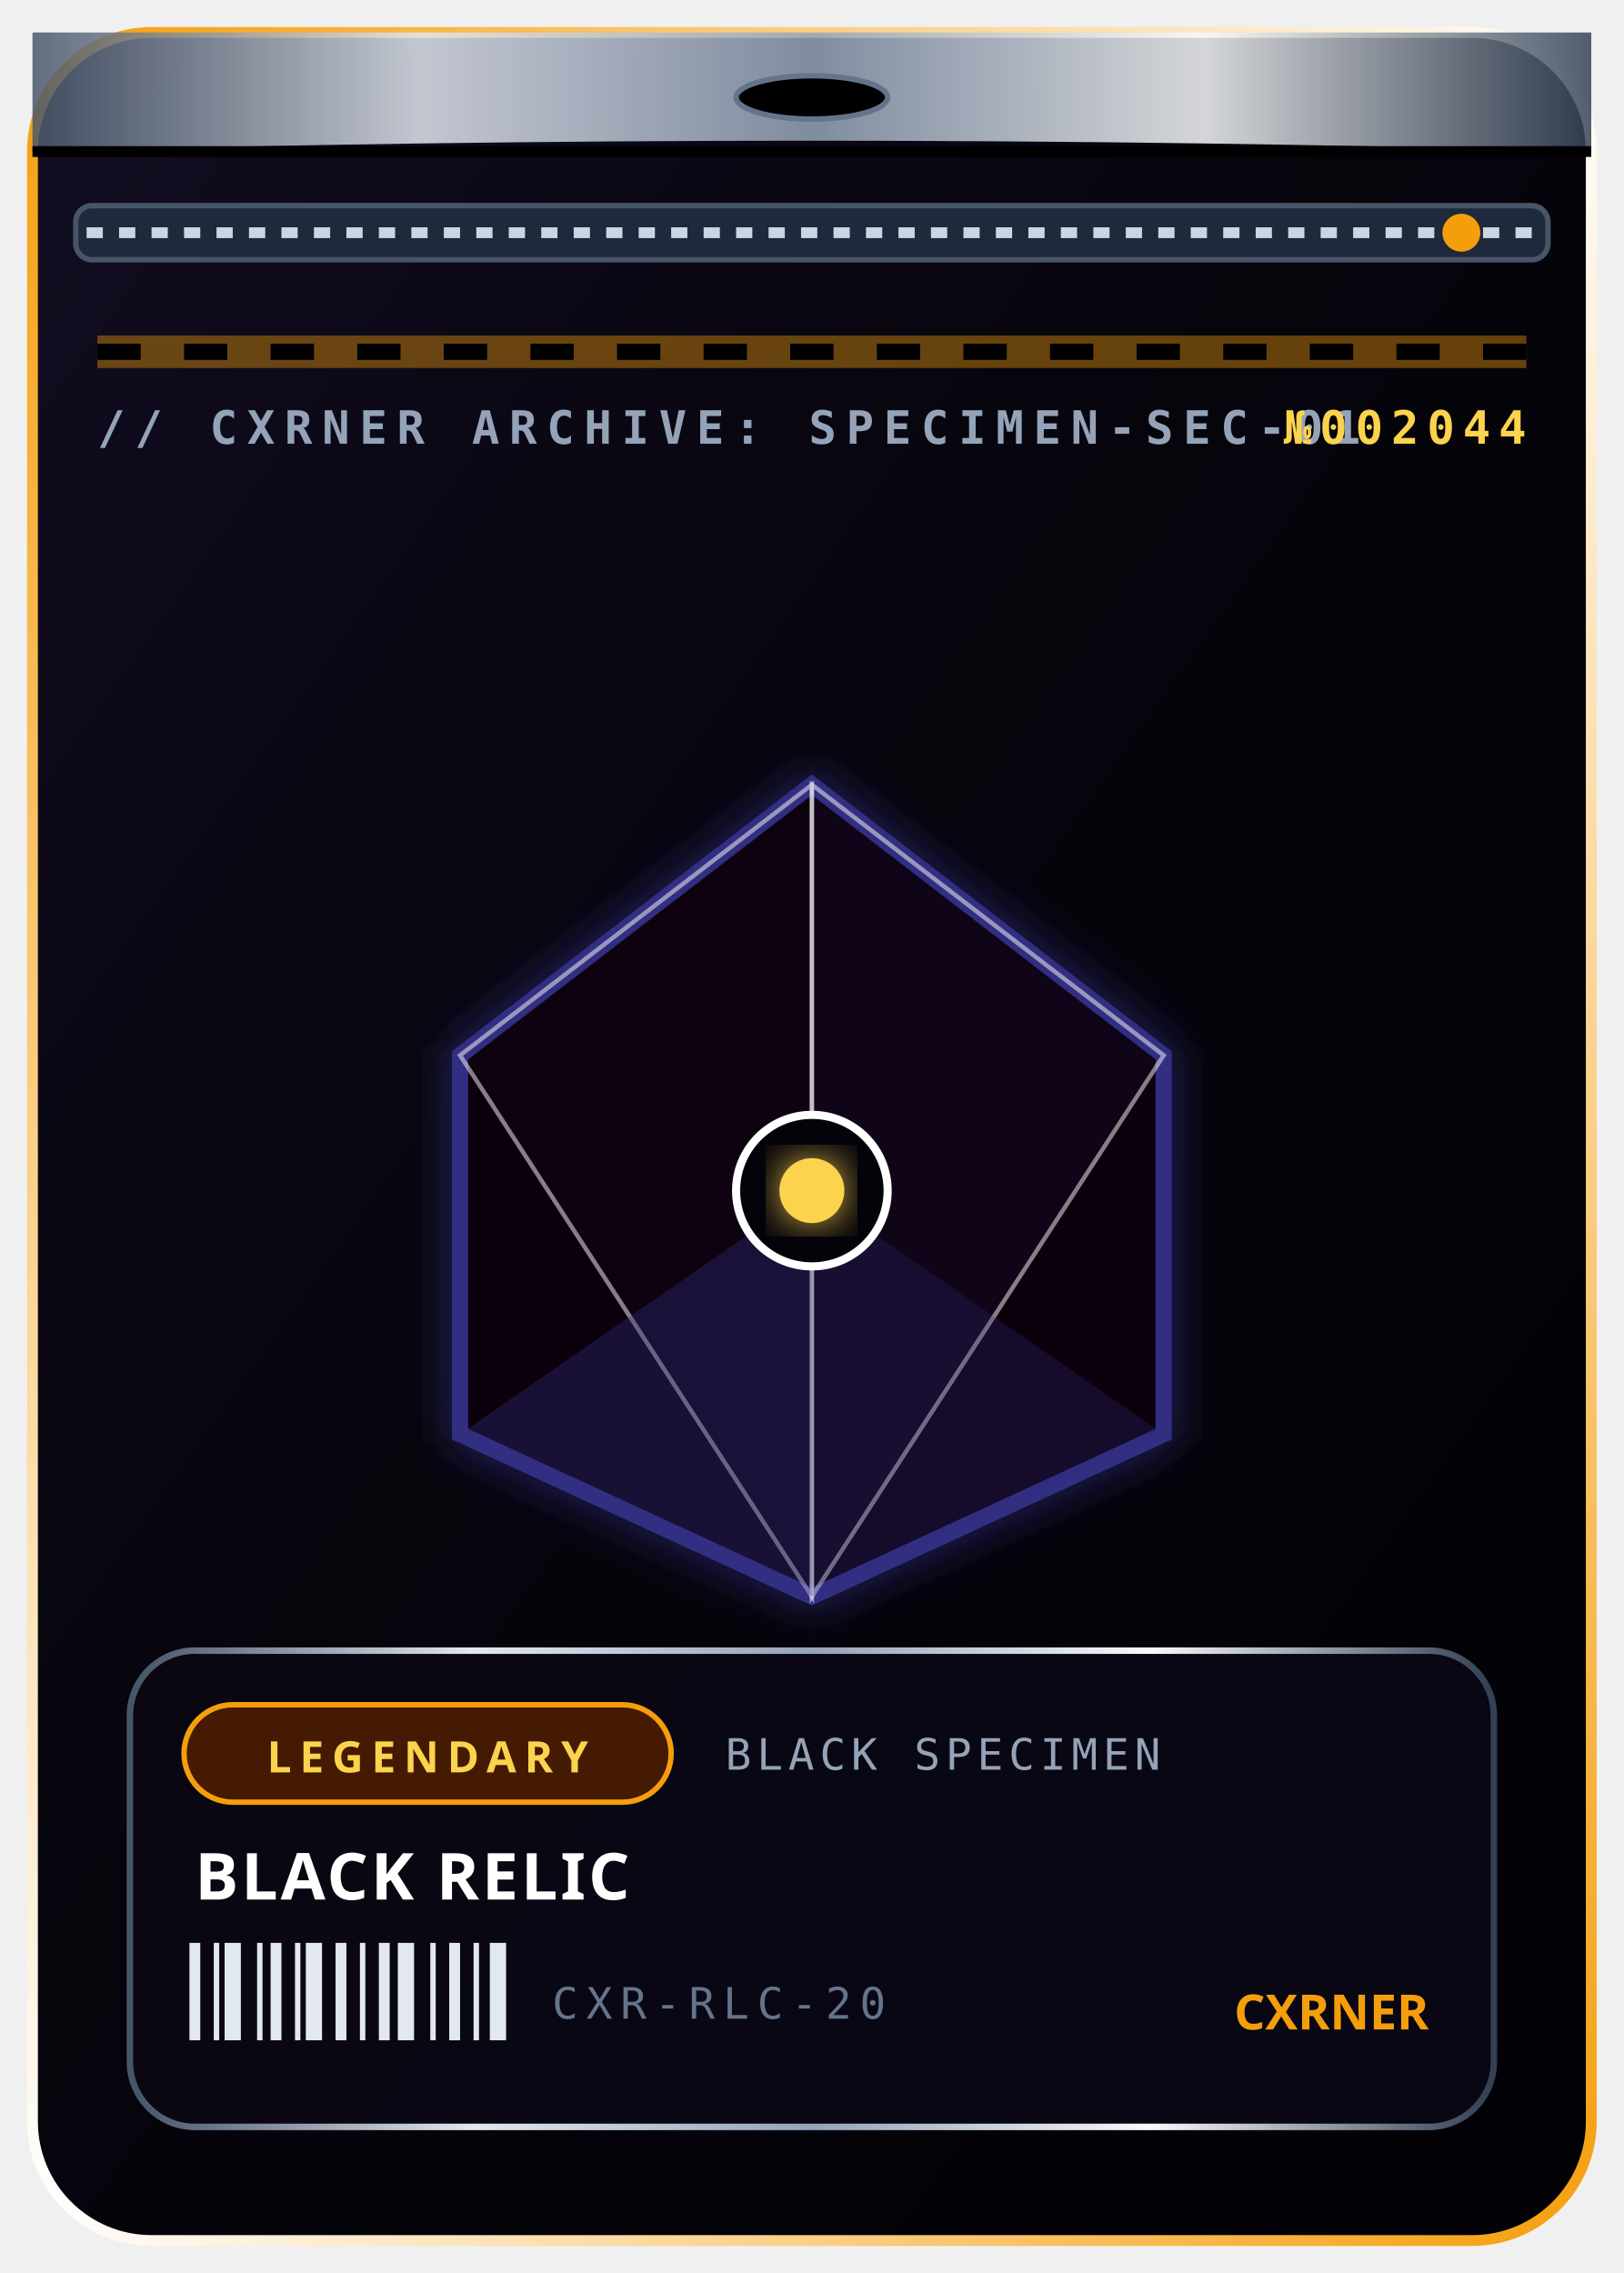
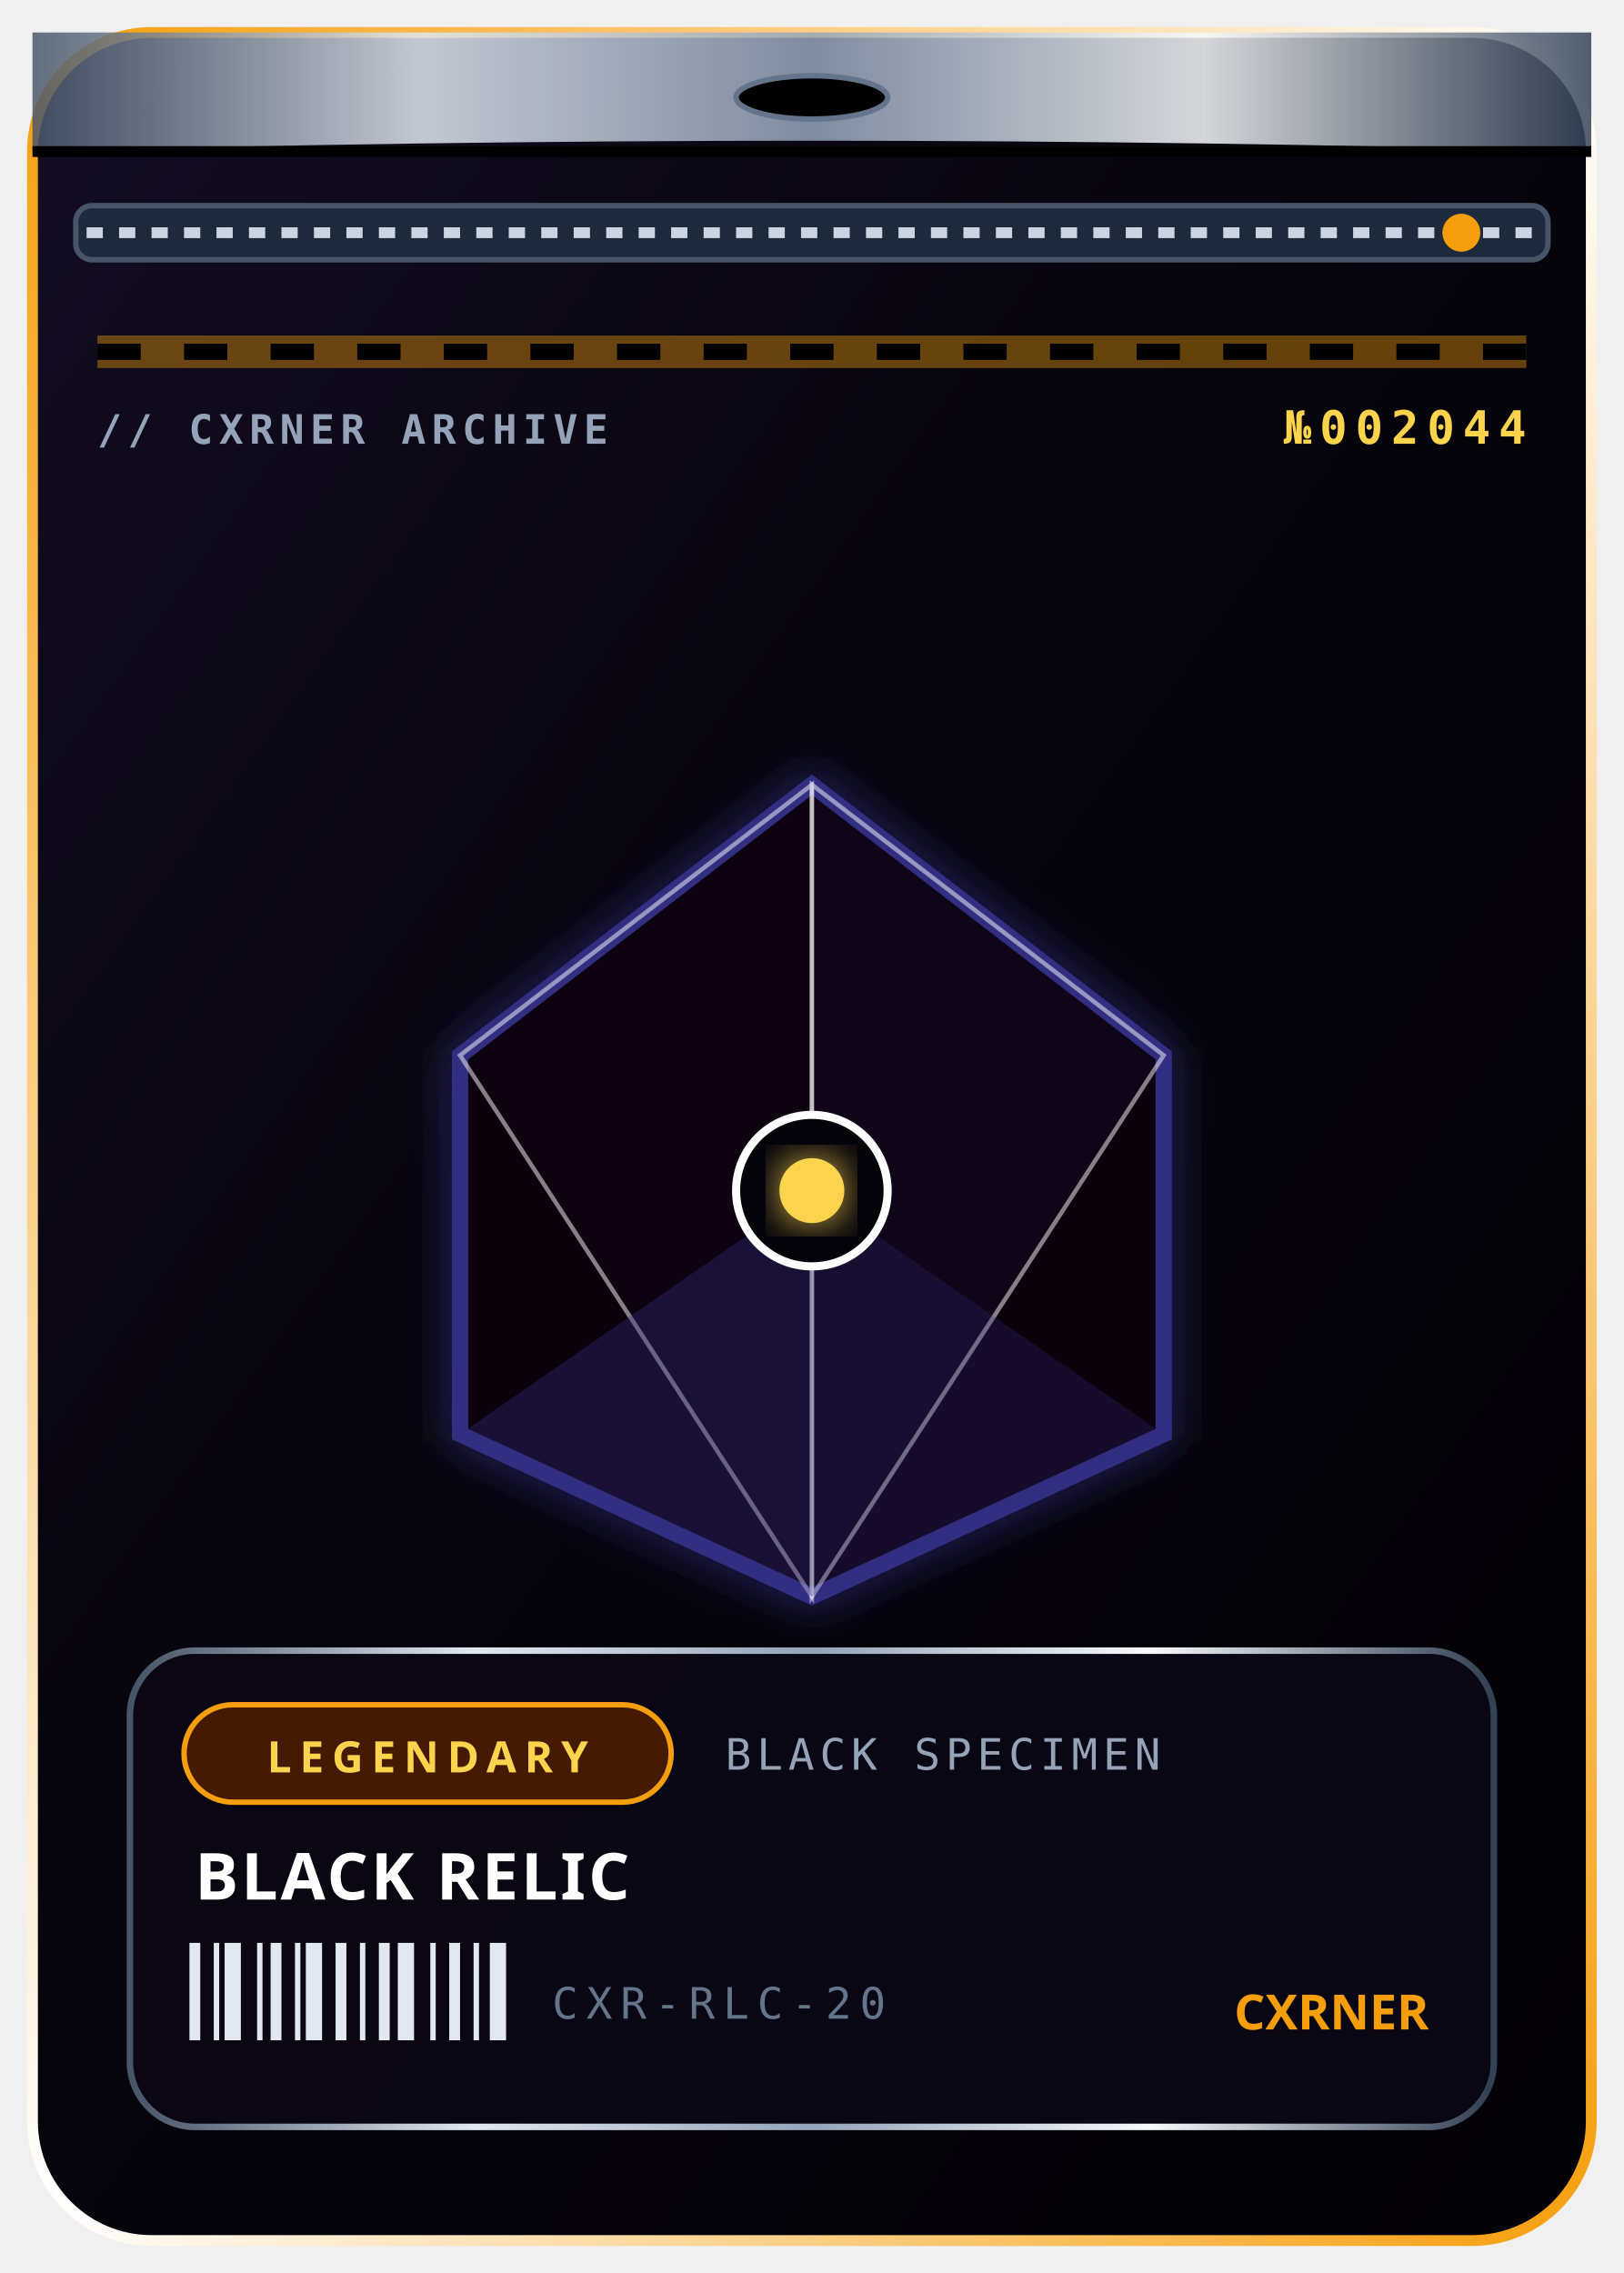
- <svg xmlns="http://www.w3.org/2000/svg" viewBox="0 0 300 420" width="100%" height="100%">
+ <svg xmlns="http://www.w3.org/2000/svg" viewBox="0 0 300 420" width="300" height="420">
  <defs>
    <filter id="glow" x="-20%" y="-20%" width="140%" height="140%">
      <feGaussianBlur stdDeviation="4" result="blur" />
      <feComposite in="SourceGraphic" in2="blur" operator="over" />
    </filter>
    <linearGradient id="bg_grad" x1="0%" y1="0%" x2="100%" y2="100%">
      <stop offset="0%" stop-color="#120D22" />
      <stop offset="40%" stop-color="#07050D" />
      <stop offset="100%" stop-color="#020105" />
    </linearGradient>
    <linearGradient id="foil_metal" x1="0%" y1="0%" x2="100%" y2="0%">
      <stop offset="0%" stop-color="#475569" />
      <stop offset="25%" stop-color="#E2E8F0" />
      <stop offset="50%" stop-color="#94A3B8" />
      <stop offset="75%" stop-color="#F8FAFC" />
      <stop offset="100%" stop-color="#334155" />
    </linearGradient>
    <linearGradient id="rarity_border" x1="0%" y1="0%" x2="100%" y2="100%">
      <stop offset="0%" stop-color="#F59E0B" />
      <stop offset="50%" stop-color="#FFFFFF" />
      <stop offset="100%" stop-color="#F59E0B" />
    </linearGradient>
  </defs>
  <rect x="6" y="6" width="288" height="408" rx="22" fill="url(#bg_grad)" stroke="url(#rarity_border)" stroke-width="2" />
  <path d="M 6 28 Q 150 24 294 28 L 294 6 Q 150 6 6 6 Z" fill="url(#foil_metal)" opacity="0.85" />
  <line x1="6" y1="28" x2="294" y2="28" stroke="#000000" stroke-width="2" />
  <ellipse cx="150" cy="18" rx="14" ry="4" fill="#000000" stroke="#64748B" stroke-width="1" />
  <rect x="14" y="38" width="272" height="10" rx="3" fill="#1E293B" stroke="#475569" stroke-width="1" />
  <line x1="16" y1="43" x2="284" y2="43" stroke="#CBD5E1" stroke-width="2" stroke-dasharray="3,3" />
  <circle cx="270" cy="43" r="3.5" fill="#F59E0B" />
  <g transform="translate(18, 62)">
    <rect x="0" y="0" width="264" height="6" fill="#F59E0B" opacity="0.4" />
    <line x1="0" y1="3" x2="264" y2="3" stroke="#000000" stroke-width="3" stroke-dasharray="8,8" />
-     <text x="0" y="20" font-family="'Space Grotesk', monospace" font-size="8.5" font-weight="700" fill="#94A3B8" letter-spacing="1.8">
-       // CXRNER ARCHIVE: SPECIMEN-SEC-01
+     <text x="0" y="20" font-family="'Space Grotesk', monospace" font-size="7.5" font-weight="700" fill="#94A3B8" letter-spacing="1.1">
+       // CXRNER ARCHIVE
    </text>
    <text x="264" y="20" font-family="'Space Grotesk', monospace" font-size="8.5" font-weight="700" fill="#FCD34D" letter-spacing="1.5" text-anchor="end">
      №002044
    </text>
  </g>
  <g transform="translate(150, 220)">
    <polygon points="0,-75 65,-25 65,45 0,75 -65,45 -65,-25" fill="#090611" stroke="#312E81" stroke-width="3" filter="url(#glow)" />
    <polygon points="0,-75 0,75 65,-25" fill="#312E81" fill-opacity="0.18" stroke="#FFFFFF" stroke-width="0.8" opacity="0.5" />
    <polygon points="0,-75 0,75 -65,-25" fill="#312E81" fill-opacity="0.08" stroke="#FFFFFF" stroke-width="0.8" opacity="0.5" />
    <polygon points="0,0 65,45 0,75" fill="#312E81" fill-opacity="0.25" />
    <polygon points="0,0 -65,45 0,75" fill="#312E81" fill-opacity="0.35" />
    <circle cx="0" cy="0" r="14" fill="#05030A" stroke="#FFFFFF" stroke-width="1.5" />
    <circle cx="0" cy="0" r="6" fill="#FCD34D" filter="url(#glow)" />
  </g>
  <g transform="translate(24, 305)">
    <rect x="0" y="0" width="252" height="88" rx="12" fill="#0A0814" fill-opacity="0.9" stroke="url(#foil_metal)" stroke-width="1.2" />
    <rect x="10" y="10" width="90" height="18" rx="9" fill="#451A03" stroke="#F59E0B" stroke-width="1" />
    <text x="55" y="22.5" font-family="'Unbounded', sans-serif" font-weight="800" font-size="8" fill="#FCD34D" letter-spacing="1.5" text-anchor="middle">
      LEGENDARY
    </text>
    <text x="110" y="22" font-family="'Space Grotesk', monospace" font-size="8" fill="#94A3B8" letter-spacing="1">
      BLACK SPECIMEN
    </text>
    <text x="12" y="46" font-family="'Unbounded', sans-serif" font-weight="900" font-size="12" fill="#FFFFFF" letter-spacing="0.5">
      BLACK RELIC
    </text>
    <g transform="translate(12, 54)">
      <line x1="0" y1="0" x2="0" y2="18" stroke="#E2E8F0" stroke-width="2" />
      <line x1="4" y1="0" x2="4" y2="18" stroke="#E2E8F0" stroke-width="1" />
      <line x1="7" y1="0" x2="7" y2="18" stroke="#E2E8F0" stroke-width="3" />
      <line x1="12" y1="0" x2="12" y2="18" stroke="#E2E8F0" stroke-width="1" />
      <line x1="15" y1="0" x2="15" y2="18" stroke="#E2E8F0" stroke-width="2" />
      <line x1="19" y1="0" x2="19" y2="18" stroke="#E2E8F0" stroke-width="1" />
      <line x1="22" y1="0" x2="22" y2="18" stroke="#E2E8F0" stroke-width="3" />
      <line x1="27" y1="0" x2="27" y2="18" stroke="#E2E8F0" stroke-width="2" />
      <line x1="31" y1="0" x2="31" y2="18" stroke="#E2E8F0" stroke-width="1" />
      <line x1="35" y1="0" x2="35" y2="18" stroke="#E2E8F0" stroke-width="2" />
      <line x1="39" y1="0" x2="39" y2="18" stroke="#E2E8F0" stroke-width="3" />
      <line x1="44" y1="0" x2="44" y2="18" stroke="#E2E8F0" stroke-width="1" />
      <line x1="48" y1="0" x2="48" y2="18" stroke="#E2E8F0" stroke-width="2" />
      <line x1="52" y1="0" x2="52" y2="18" stroke="#E2E8F0" stroke-width="1" />
      <line x1="56" y1="0" x2="56" y2="18" stroke="#E2E8F0" stroke-width="3" />
      <text x="66" y="14" font-family="'Space Grotesk', monospace" font-size="8" fill="#64748B" letter-spacing="1.5">
        CXR-RLC-20
      </text>
    </g>
    <text x="240" y="70" font-family="'Unbounded', sans-serif" font-weight="900" font-size="9" fill="#F59E0B" text-anchor="end">
      CXRNER
    </text>
  </g>
</svg>
